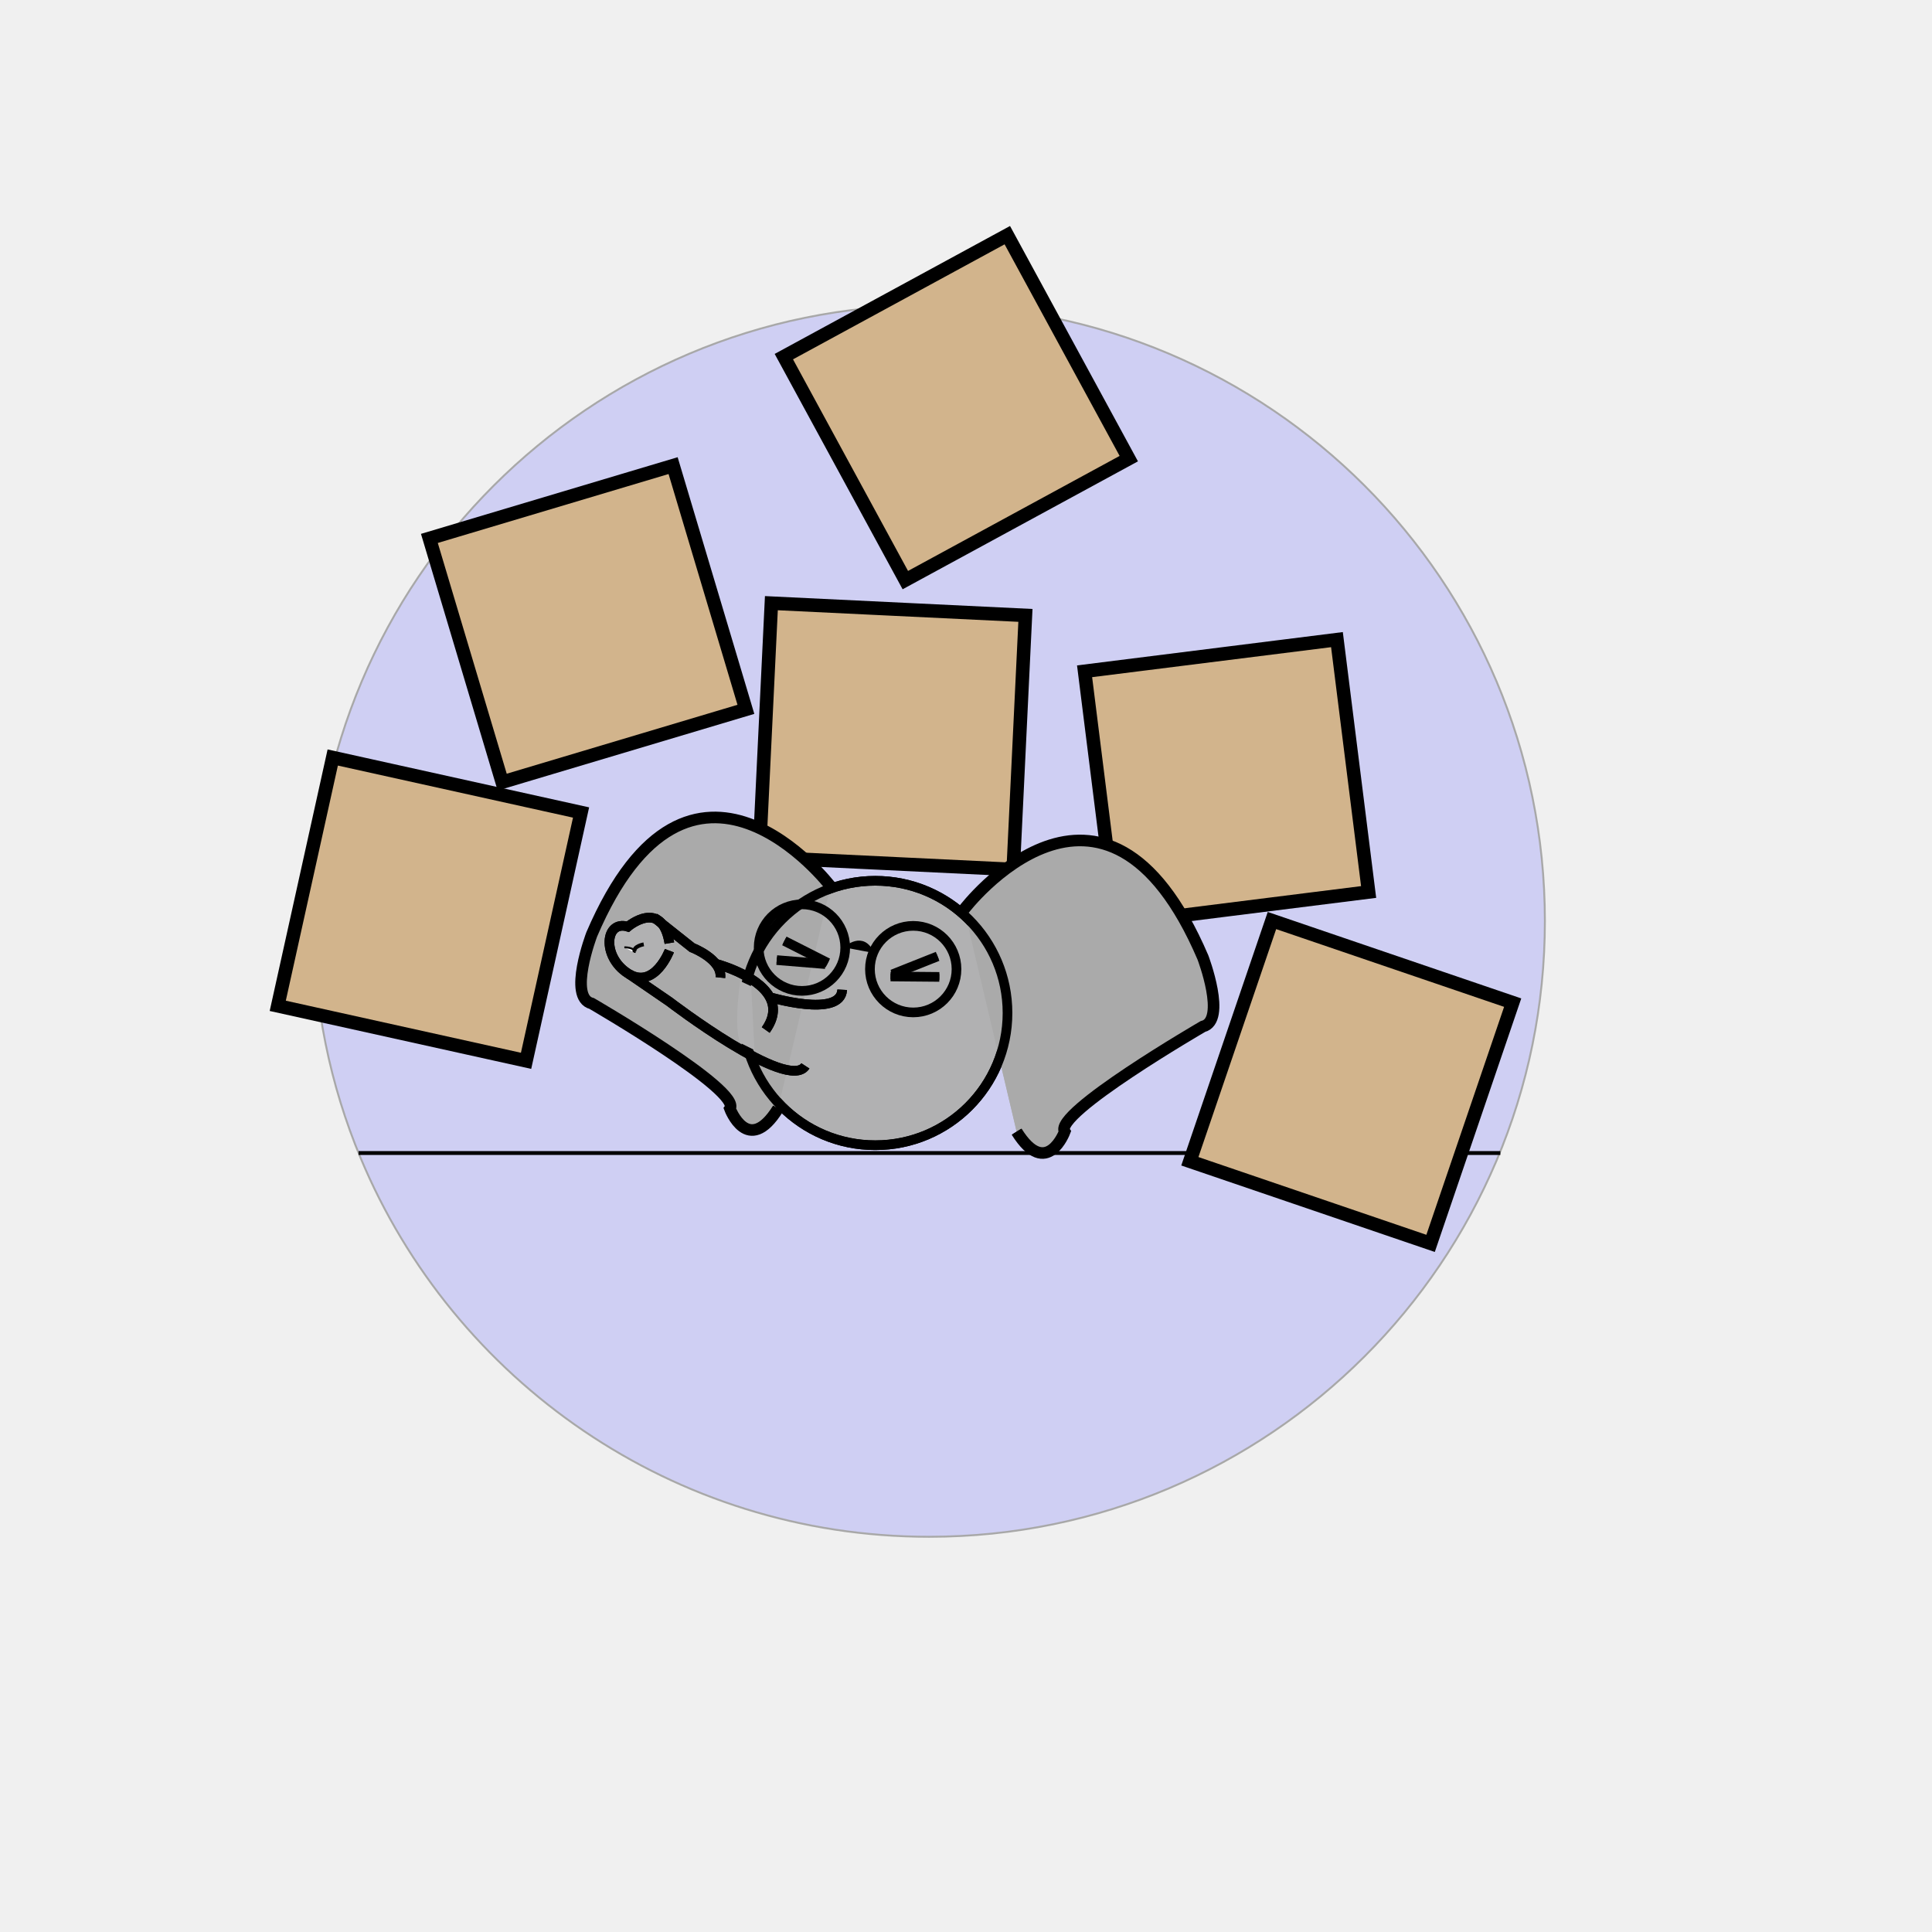
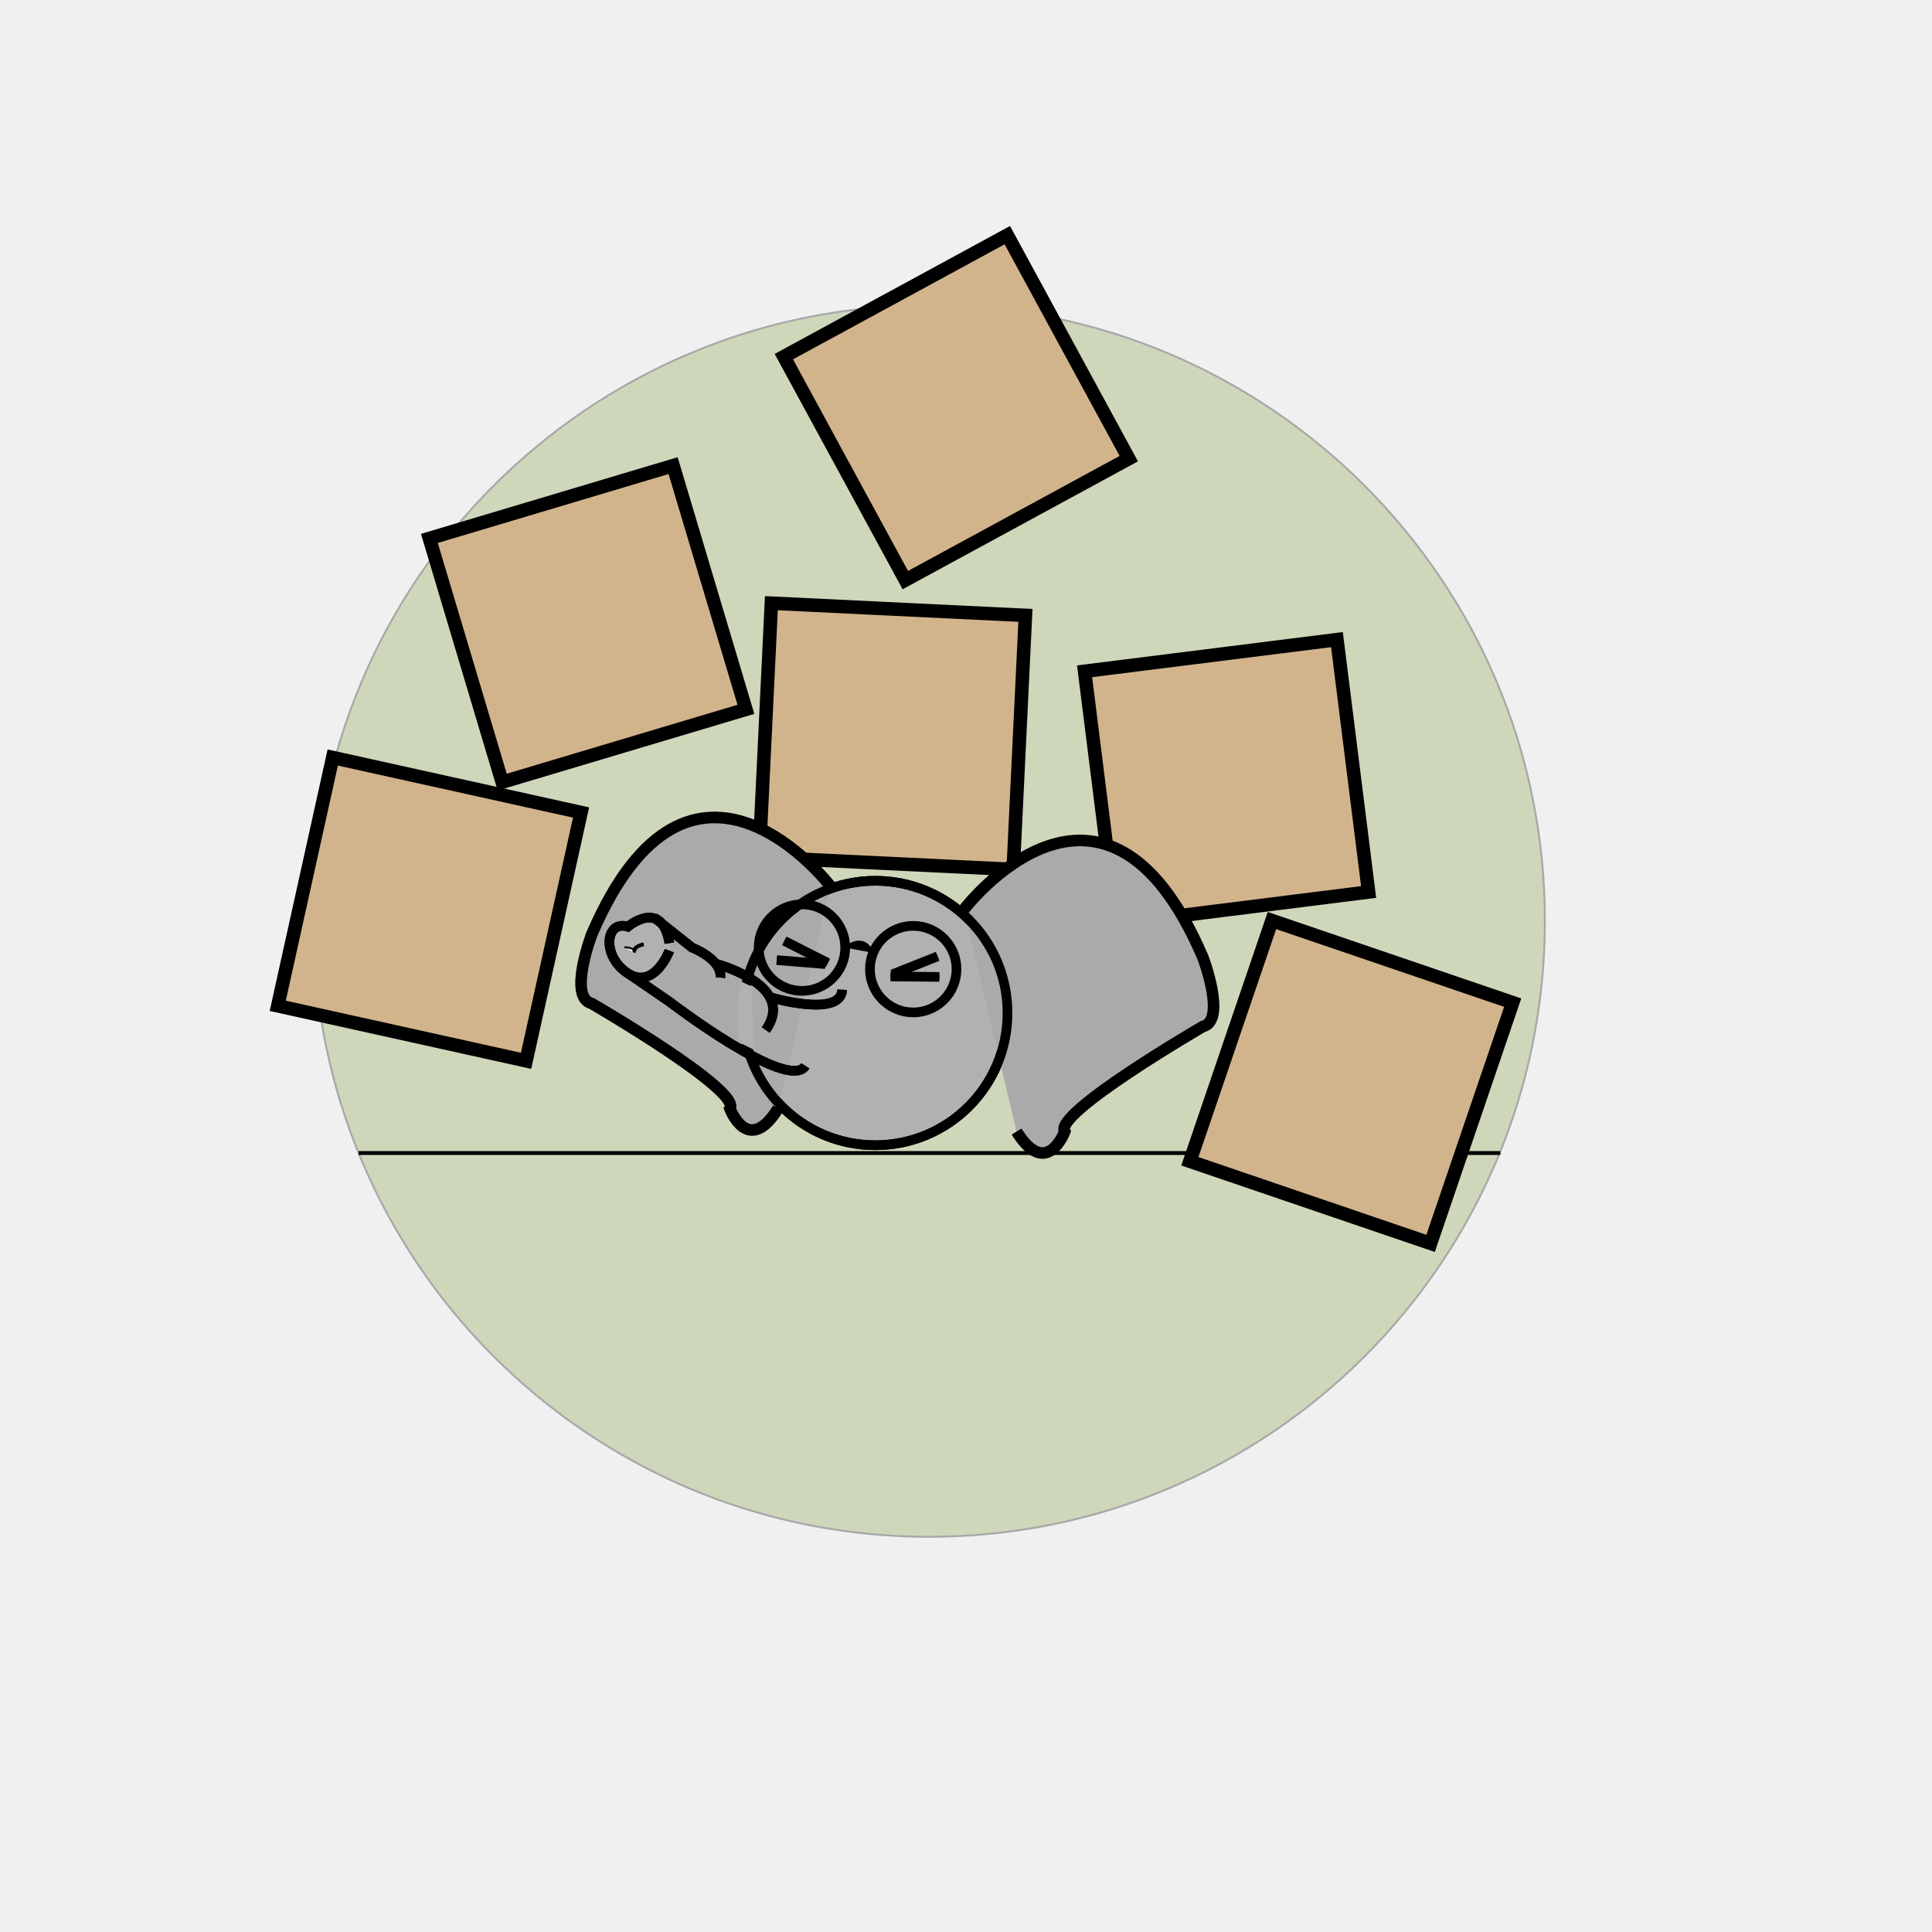
<svg xmlns="http://www.w3.org/2000/svg" version="1.1" x="0px" y="0px" viewBox="0 0 1000 1000" enable-background="new 0 0 1000 1000" xml:space="preserve">
  <g id="Layer_2">
    <g id="Layer_x5F_1" display="none">
      <path fill="#FFFFFF" stroke="#000000" stroke-width="4" stroke-miterlimit="10" d="M444.525,594.475c0,6.627-5.373,12-12,12    H331.102c-6.627,0-12-5.373-12-12V348.983c0-6.627,5.373-12,12-12h101.424c6.627,0,12,5.373,12,12L444.525,594.475    L444.525,594.475z" />
      <path fill="#FFFFFF" stroke="#000000" stroke-width="4" stroke-miterlimit="10" d="M656.459,594.475c0,6.627-5.373,12-12,12    H543.034c-6.627,0-12-5.373-12-12V348.983c0-6.627,5.373-12,12-12h101.425c6.627,0,12,5.373,12,12V594.475z" />
      <path fill="#FFFFFF" stroke="#000000" stroke-width="4" stroke-miterlimit="10" d="M569.949,515.729c0,6.627-5.373,12-12,12    H456.525c-6.627,0-12-5.373-12-12V270.237c0-6.627,5.373-12,12-12h101.424c6.627,0,12,5.373,12,12V515.729z" />
      <path display="inline" fill="#FFFFFF" stroke="#000000" stroke-width="5" stroke-miterlimit="10" d="M723.729,521.118    c0,13.259-10.744,24-24,24H300.271c-13.255,0-24-10.741-24-24V318.272c0-13.254,10.745-24,24-24h399.457c13.256,0,24,10.746,24,24    L723.729,521.118L723.729,521.118z" />
      <path display="inline" fill="#FFFFFF" stroke="#000000" stroke-width="3" stroke-miterlimit="10" d="M686.171,483.661    c0,13.259-10.744,24-24,24H333.898c-13.255,0-24-10.741-24-24V350.308c0-13.254,10.745-24,24-24h328.272c13.256,0,24,10.746,24,24    V483.661z" />
      <path id="vecmap" fill="none" stroke="#000000" stroke-width="9" stroke-miterlimit="10" d="M348.052,427.712    c0,31.853,20.468,57.628,45.763,57.628" />
      <path id="vecmap_1_" display="inline" fill="none" stroke="#000000" stroke-width="4" stroke-miterlimit="10" d="M584.477,549.118    c0,44.97,39.42,81.355,88.135,81.355" />
      <path id="vecmap_2_" display="inline" fill="none" stroke="#000000" stroke-width="4" stroke-miterlimit="10" d="M412.609,545.118    c0,44.97-39.42,81.355-88.135,81.355" />
      <g display="inline">
        <line id="vecmap_3_" fill="none" stroke="#000000" stroke-width="3" stroke-miterlimit="10" x1="317.407" y1="356.645" x2="678.425" y2="356.645" />
      </g>
      <g display="inline">
        <line id="vecmap_4_" fill="none" stroke="#000000" stroke-width="3" stroke-miterlimit="10" x1="368.543" y1="365.119" x2="368.543" y2="497.322" />
      </g>
      <g display="inline">
        <line id="vecmap_5_" fill="none" stroke="#000000" stroke-width="3" stroke-miterlimit="10" x1="637.713" y1="365.119" x2="637.713" y2="497.322" />
      </g>
      <g display="inline">
        <rect id="vecmaprec" x="317.407" y="385.323" fill="#FFFFFF" stroke="#000000" stroke-width="3" stroke-miterlimit="10" width="355.205" height="80" />
      </g>
      <g display="inline">
        <line fill="none" stroke="#000000" stroke-width="3" stroke-miterlimit="10" x1="317.407" y1="465.323" x2="672.611" y2="465.323" />
      </g>
    </g>
    <text transform="matrix(1 0 0 1 461.9832 703.8977)" display="none" enable-background="new    " font-family="'MyriadPro-Regular'" font-size="72">3X</text>
    <path display="none" fill="#E4E4EF" stroke="#000000" stroke-width="2" stroke-miterlimit="10" d="M383.59,609.331   c0,0,41.716-44.212,15.288,15.766" />
    <g id="Layer_2_1_">
	</g>
    <path display="none" fill="#FFFFFF" stroke="#000000" stroke-miterlimit="10" d="M402.192,453.01c0,0,24.069-39.32,57.084,0   C459.277,453.01,431.339,431.426,402.192,453.01z" />
    <path display="none" opacity="0.3" stroke="#000000" stroke-miterlimit="10" d="M480.914,795.437   c-132.544,0-246.19-80.907-294.245-196.03" />
    <path display="none" opacity="0.3" stroke="#000000" stroke-miterlimit="10" d="M775.5,598.582   C727.645,714.14,613.771,795.437,480.914,795.437" />
    <path display="none" opacity="0.3" stroke="#000000" stroke-miterlimit="10" d="M186.669,599.406   c-15.765-37.762-24.472-79.207-24.472-122.687c0-176.022,142.693-318.715,318.717-318.715   c176.021,0,318.714,142.693,318.714,318.715c0,43.162-8.581,84.32-24.128,121.862" />
-     <path opacity="0.3" fill="#8383FC" stroke="#000000" stroke-miterlimit="10" d="M186.668,599.409   c-15.765-37.764-24.471-79.21-24.471-122.689c0-176.022,142.693-318.715,318.717-318.715   c176.021,0,318.714,142.693,318.714,318.715c0,176.023-142.693,318.717-318.714,318.717   C348.37,795.437,234.724,714.531,186.668,599.409" />
+     <path opacity="0.3" fill="#7F9E3D" stroke="#000000" stroke-miterlimit="10" d="M186.668,599.409   c-15.765-37.764-24.471-79.21-24.471-122.689c0-176.022,142.693-318.715,318.717-318.715   c176.021,0,318.714,142.693,318.714,318.715c0,176.023-142.693,318.717-318.714,318.717   C348.37,795.437,234.724,714.531,186.668,599.409" />
    <rect x="434.067" y="423.196" display="none" fill="#FFFFFF" stroke="#000000" stroke-width="3" stroke-miterlimit="10" width="23.706" height="96.688" />
    <rect x="487.944" y="426.258" display="none" fill="#FFFFFF" stroke="#000000" stroke-width="3" stroke-miterlimit="10" width="23.706" height="96.688" />
    <path display="none" fill="#FFFFFF" stroke="#000000" stroke-width="3" stroke-miterlimit="10" d="M366.166,571.086   c0,0,91.638-149.705,217.337,0C583.503,571.086,477.138,488.908,366.166,571.086z" />
    <path fill="#FFFFFF" stroke="#000000" stroke-miterlimit="10" d="M607.556,413.29" />
    <g display="none">
      <path display="inline" fill="#FFFFFF" stroke="#000000" stroke-width="3" stroke-miterlimit="10" d="M366.166,372.73    c0,0,91.638,149.704,217.337,0C583.503,372.73,477.138,454.907,366.166,372.73z" />
    </g>
    <g display="none">
      <rect x="383.333" y="392.668" display="inline" fill="#FFFFFF" stroke="#000000" stroke-width="4" stroke-miterlimit="10" width="54.666" height="54.666" />
      <rect x="509.333" y="392.668" display="inline" fill="#FFFFFF" stroke="#000000" stroke-width="4" stroke-miterlimit="10" width="54.666" height="54.666" />
    </g>
    <path display="none" fill="none" stroke="#000000" stroke-miterlimit="10" d="M441.333,487.664c0,0-9.666,0.335-14-5.333   c0,0-9,1-12.333-4" />
    <path stroke="#000000" stroke-miterlimit="10" d="M278.348,551.485" />
    <path fill="#FFFFFF" stroke="#000000" stroke-miterlimit="10" d="M372.923,498.693" />
    <g>
      <path fill="#FFFFFF" stroke="#000000" stroke-miterlimit="10" d="M428.999,472.001c0,0-2.553,6.702-7.035,4.181    c-0.099-0.056-0.198-0.116-0.298-0.181c-4.667-3-4-9.469,0-8.234c0,0,6-5.099,7.333,2.901" />
      <path fill="#FFFFFF" stroke="#000000" stroke-miterlimit="10" d="M426.333,466.165l6.667,5.292c0,0,5.333,2.04,5,5.292" />
      <path fill="#FFFFFF" stroke="#000000" stroke-miterlimit="10" d="M421.964,476.181l7.035,4.819c0,0,20.937,16.031,24,11.334" />
      <path fill="#FFFFFF" stroke="#000000" stroke-miterlimit="10" d="M437.014,474.259c0,0,7.418,1.893,9.656,5.868    c0.907,1.611,0.963,3.564-0.671,5.872" />
      <path fill="#FFFFFF" stroke="#000000" stroke-miterlimit="10" d="M446.502,480.143c0,0,12.723,3.835,12.994-1.247" />
    </g>
    <line fill="none" stroke="#000000" stroke-width="2" stroke-miterlimit="10" x1="776.58" y1="596.801" x2="185.595" y2="596.801" />
    <rect x="238.339" y="257.114" transform="matrix(-0.9582 0.2862 -0.2862 -0.9582 688.0383 545.3075)" fill="#D2B48C" stroke="#000000" stroke-width="7" stroke-miterlimit="10" width="131.651" height="131.651" />
    <rect x="156.429" y="404.732" transform="matrix(-0.9763 -0.2162 0.2162 -0.9763 337.5119 978.0389)" fill="#D2B48C" stroke="#000000" stroke-width="7" stroke-miterlimit="10" width="131.65" height="131.652" />
    <polygon fill="#D2B48C" stroke="#000000" stroke-width="7" stroke-miterlimit="10" points="399.263,312.198 530.76,318.528    524.432,450.028 392.93,443.698  " />
    <rect x="429.178" y="145.175" transform="matrix(-0.8786 0.4776 -0.4776 -0.8786 1030.673 159.961)" fill="#D2B48C" stroke="#000000" stroke-width="7" stroke-miterlimit="10" width="131.649" height="131.653" />
    <polygon fill="#D2B48C" stroke="#000000" stroke-width="7" stroke-miterlimit="10" points="561.38,347.457 692.004,331.067    708.398,461.695 577.768,478.085  " />
    <polygon fill="#D2B48C" stroke="#000000" stroke-width="7" stroke-miterlimit="10" points="658.358,476.469 782.958,518.962    740.469,643.573 615.862,601.074  " />
    <g>
      <g>
        <circle fill="#B1B1B2" cx="453.046" cy="524.33" r="68.437" />
        <path fill="#B1B1B2" d="M429.908,458.761c0,0-72.309-94.856-123.626,24.884c0,0-12.438,32.651,0,35.765     c0,0,77.751,45.097,71.53,54.429c0,0,9.331,24.879,24.884,0" />
        <path fill="#B1B1B2" d="M498.995,470.667c0,0,72.309-94.856,123.626,24.884c0,0,12.438,32.652,0,35.765     c0,0-77.751,45.097-71.53,54.429c0,0-9.331,24.879-24.884,0" />
        <g>
          <polygon display="none" fill="#B1B1B2" points="348.741,482.385 330.151,506.198 392.614,542.169 394.278,521.908     " />
          <path fill="#B1B1B2" d="M346.482,492.071c0,0-7.487,19.657-20.633,12.262c-0.29-0.163-0.58-0.341-0.874-0.53      c-13.688-8.798-11.731-27.772,0-24.15c0,0,17.596-14.954,21.507,8.509" />
          <path fill="#B1B1B2" d="M338.662,474.956l19.552,15.52c0,0,15.641,5.983,14.665,15.521" />
          <path fill="#B1B1B2" d="M325.849,504.332l20.633,14.135c0,0,61.407,47.018,70.39,33.241" />
          <path fill="#B1B1B2" d="M369.99,498.693c0,0,21.756,5.551,28.321,17.211c2.661,4.726,2.824,10.454-1.969,17.222" />
          <path fill="#B1B1B2" d="M397.817,515.952c0,0,37.314,11.247,38.11-3.658" />
        </g>
        <line fill="#B1B1B2" x1="461.844" y1="504.332" x2="485.307" y2="495.004" />
        <line fill="#B1B1B2" x1="460.95" y1="505.423" x2="486.201" y2="505.644" />
        <circle fill="#B1B1B2" cx="472.682" cy="501.625" r="22.401" />
        <circle fill="#B1B1B2" cx="415.086" cy="490.475" r="22.401" />
        <line fill="#B1B1B2" x1="427.209" y1="499.01" x2="402.043" y2="496.946" />
        <line fill="#B1B1B2" x1="428.494" y1="498.429" x2="405.97" y2="487.015" />
      </g>
      <g>
        <circle fill="#B1B1B2" stroke="#000000" stroke-width="5" stroke-miterlimit="10" cx="453.046" cy="524.33" r="68.437" />
        <path fill="#AAAAAA" stroke="#000000" stroke-width="6" stroke-miterlimit="10" d="M429.908,458.761     c0,0-72.309-94.856-123.626,24.884c0,0-12.438,32.651,0,35.765c0,0,77.751,45.097,71.53,54.429c0,0,9.331,24.879,24.884,0" />
        <path fill="#AAAAAA" stroke="#000000" stroke-width="6" stroke-miterlimit="10" d="M498.995,470.667     c0,0,72.309-94.856,123.626,24.884c0,0,12.438,32.652,0,35.765c0,0-77.751,45.097-71.53,54.429c0,0-9.331,24.879-24.884,0" />
        <g>
          <polygon display="none" fill="#FFFFFF" points="348.741,482.385 330.151,506.198 392.614,542.169 394.278,521.908     " />
          <path fill="#B1B1B2" stroke="#000000" stroke-width="5" stroke-miterlimit="10" d="M346.482,492.071      c0,0-7.487,19.657-20.633,12.262c-0.29-0.163-0.58-0.341-0.874-0.53c-13.688-8.798-11.731-27.772,0-24.15      c0,0,17.596-14.954,21.507,8.509" />
          <path fill="none" stroke="#000000" stroke-width="5" stroke-miterlimit="10" d="M338.662,474.956l19.552,15.52      c0,0,15.641,5.983,14.665,15.521" />
          <path fill="none" stroke="#000000" stroke-width="5" stroke-miterlimit="10" d="M325.849,504.332l20.633,14.135      c0,0,61.407,47.018,70.39,33.241" />
          <path fill="none" stroke="#000000" stroke-width="5" stroke-miterlimit="10" d="M369.99,498.693c0,0,21.756,5.551,28.321,17.211      c2.661,4.726,2.824,10.454-1.969,17.222" />
          <path fill="none" stroke="#000000" stroke-width="5" stroke-miterlimit="10" d="M397.817,515.952c0,0,37.314,11.247,38.11-3.658      " />
        </g>
        <line fill="none" stroke="#000000" stroke-width="3" stroke-miterlimit="10" x1="461.844" y1="504.332" x2="485.307" y2="495.004" />
        <line fill="none" stroke="#000000" stroke-width="3" stroke-miterlimit="10" x1="460.95" y1="505.423" x2="486.201" y2="505.644" />
        <circle fill="none" stroke="#000000" stroke-width="4" stroke-miterlimit="10" cx="472.682" cy="501.625" r="22.401" />
        <circle fill="none" stroke="#000000" stroke-width="4" stroke-miterlimit="10" cx="415.086" cy="490.475" r="22.401" />
        <line fill="none" stroke="#000000" stroke-width="3" stroke-miterlimit="10" x1="427.209" y1="499.01" x2="402.043" y2="496.946" />
        <line fill="none" stroke="#000000" stroke-width="3" stroke-miterlimit="10" x1="428.494" y1="498.429" x2="405.97" y2="487.015" />
      </g>
      <g>
        <circle fill="none" stroke="#000000" stroke-width="5" stroke-miterlimit="10" cx="453.046" cy="524.33" r="68.437" />
        <path fill="none" stroke="#000000" stroke-width="5" stroke-miterlimit="10" d="M429.908,458.761     c0,0-72.309-94.856-123.626,24.884c0,0-12.438,32.651,0,35.765c0,0,77.751,45.097,71.53,54.429c0,0,9.331,24.879,24.884,0" />
        <path fill="none" stroke="#000000" stroke-width="5" stroke-miterlimit="10" d="M498.995,470.667     c0,0,72.309-94.856,123.626,24.884c0,0,12.438,32.652,0,35.765c0,0-77.751,45.097-71.53,54.429c0,0-9.331,24.879-24.884,0" />
        <g>
          <polygon display="none" fill="none" stroke="#000000" stroke-width="5" stroke-miterlimit="10" points="348.741,482.385       330.151,506.198 392.614,542.169 394.278,521.908     " />
          <path fill="none" stroke="#000000" stroke-width="5" stroke-miterlimit="10" d="M346.482,492.071      c0,0-7.487,19.657-20.633,12.262c-0.29-0.163-0.58-0.341-0.874-0.53c-13.688-8.798-11.731-27.772,0-24.15      c0,0,17.596-14.954,21.507,8.509" />
          <path fill="none" stroke="#000000" stroke-width="5" stroke-miterlimit="10" d="M338.662,474.956l19.552,15.52      c0,0,15.641,5.983,14.665,15.521" />
          <path fill="none" stroke="#000000" stroke-width="5" stroke-miterlimit="10" d="M325.849,504.332l20.633,14.135      c0,0,61.407,47.018,70.39,33.241" />
          <path fill="none" stroke="#000000" stroke-width="5" stroke-miterlimit="10" d="M369.99,498.693c0,0,21.756,5.551,28.321,17.211      c2.661,4.726,2.824,10.454-1.969,17.222" />
          <path fill="none" stroke="#000000" stroke-width="5" stroke-miterlimit="10" d="M397.817,515.952c0,0,37.314,11.247,38.11-3.658      " />
        </g>
        <line fill="none" stroke="#000000" stroke-width="5" stroke-miterlimit="10" x1="461.844" y1="504.332" x2="485.307" y2="495.004" />
        <line fill="none" stroke="#000000" stroke-width="5" stroke-miterlimit="10" x1="460.95" y1="505.423" x2="486.201" y2="505.644" />
        <circle fill="none" stroke="#000000" stroke-width="5" stroke-miterlimit="10" cx="472.682" cy="501.625" r="22.401" />
        <circle fill="none" stroke="#000000" stroke-width="5" stroke-miterlimit="10" cx="415.086" cy="490.475" r="22.401" />
        <line fill="none" stroke="#000000" stroke-width="5" stroke-miterlimit="10" x1="427.209" y1="499.01" x2="402.043" y2="496.946" />
        <line fill="none" stroke="#000000" stroke-width="5" stroke-miterlimit="10" x1="428.494" y1="498.429" x2="405.97" y2="487.015" />
      </g>
    </g>
    <path stroke="#000000" stroke-miterlimit="10" d="M437.487,490.475c0,0,9.202-8.582,14.44,2.722" />
    <path fill="#FFFFFF" stroke="#000000" stroke-miterlimit="10" d="M323.159,490.326c0,0,5.666-0.106,5.362,2.868" />
    <path fill="#AAAAAA" stroke="#000000" stroke-width="2" stroke-miterlimit="10" d="M333.202,488.789c0,0-5.581,0.979-4.714,3.84" />
  </g>
  <g id="Layer_3">
    <path fill="#B1B1B2" d="M383.167,507.834c0,0-3.667,23.667,0,32l7.333,3.666l-1.667-33" />
  </g>
</svg>
